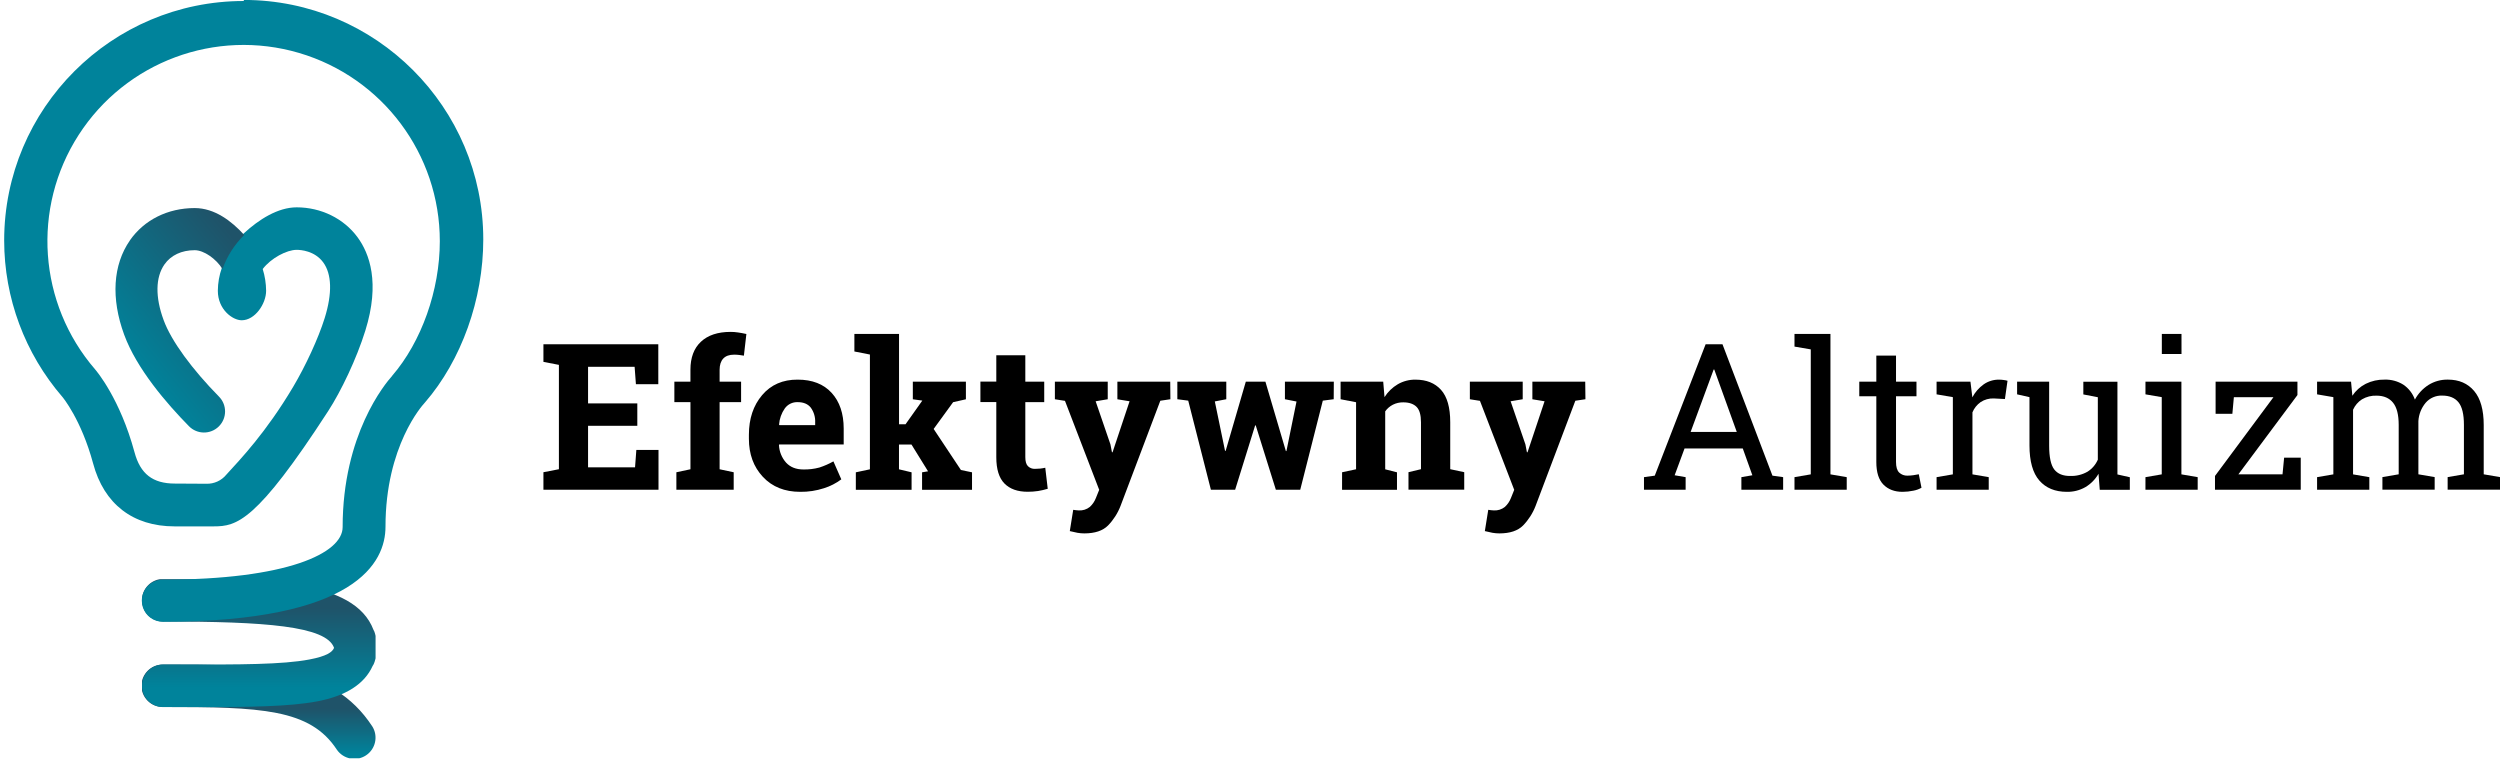
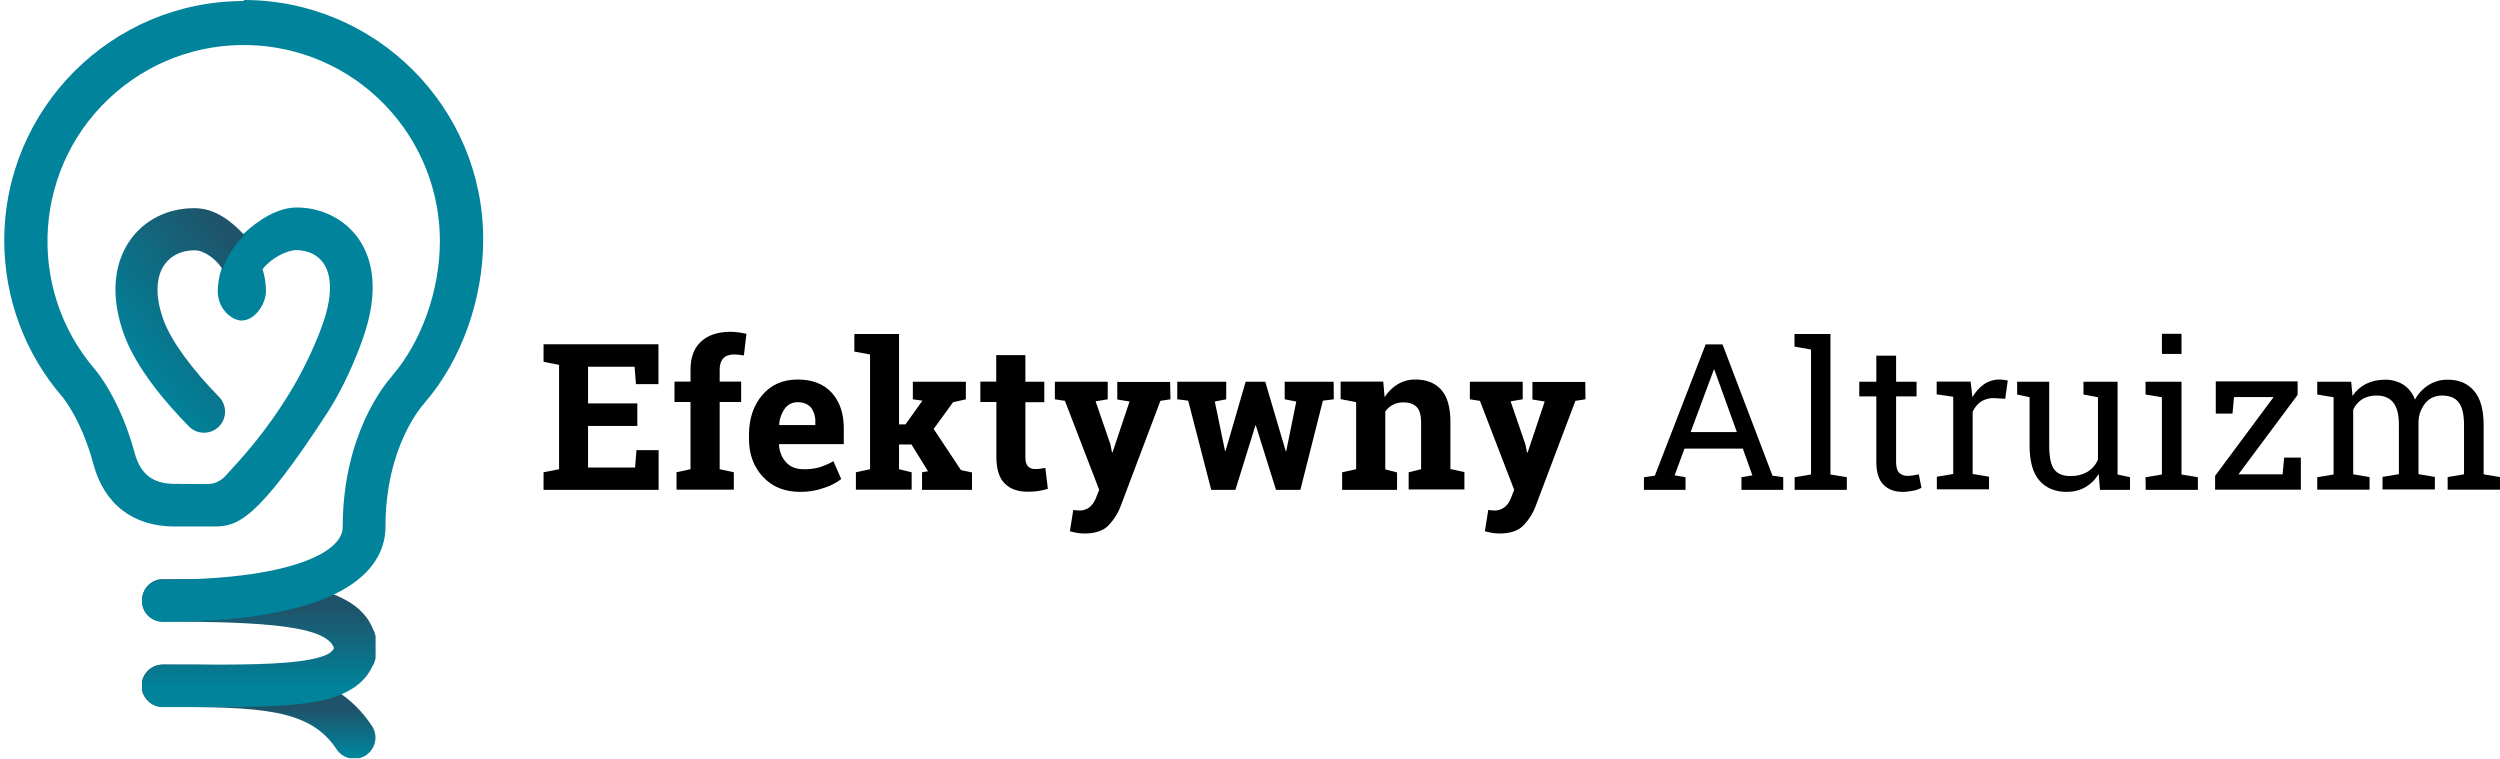
- <svg xmlns="http://www.w3.org/2000/svg" xmlns:xlink="http://www.w3.org/1999/xlink" viewBox="0 0 1466.35 444.74">
-   <defs>
-     <style>.a{fill:none;}.b{clip-path:url(#a);}.c{fill:url(#b);}.d{clip-path:url(#c);}.e{fill:url(#d);}.f{fill:#00839b;}.g{clip-path:url(#e);}.h{fill:url(#f);}</style>
-     <clipPath id="a" transform="translate(-16.46 -89.64)">
-       <path class="a" d="M99.42,491.89a12.44,12.44,0,0,0,12.45,12.43h0c57.9,0,86.43,1.06,102.14,25a12.44,12.44,0,0,0,20.79-13.66h0c-23.76-36.22-65.36-36.22-122.93-36.22a12.45,12.45,0,0,0-12.45,12.43h0" />
+ <svg xmlns="http://www.w3.org/2000/svg" xmlns:xlink="http://www.w3.org/1999/xlink" version="1.1" id="Warstwa_1" x="0px" y="0px" viewBox="0 0 1466.3 444.7" style="enable-background:new 0 0 1466.3 444.7;" xml:space="preserve">
+   <style type="text/css">
+ 	.st0{clip-path:url(#SVGID_00000098926982006725539160000013829873893180820404_);}
+ 	.st1{fill:url(#SVGID_00000020399367528033830450000011281178866904739458_);}
+ 	.st2{clip-path:url(#SVGID_00000047033788767593598840000013022400016877475714_);}
+ 	.st3{fill:url(#SVGID_00000180338871107852482960000012291679881806406286_);}
+ 	.st4{fill:#00839B;}
+ 	.st5{clip-path:url(#SVGID_00000003794787644598919840000009273769956017204413_);}
+ 	.st6{fill:url(#SVGID_00000021089192297816141980000006670188822398922647_);}
+ </style>
+   <path d="M373.8,249.8h-28.9v24.4h27.6l0.8-10.2h13v23.3h-67.5V277l9.1-1.8V214l-9.1-1.8v-10.3h67.4v23.4H373l-0.8-10.2h-27.3v21.5  h28.9L373.8,249.8z" />
+   <path d="M396.7,277l8.3-1.8v-39.4h-9.4v-12h9.4v-7c0-7.1,2-12.6,6.1-16.4c4.1-3.8,9.9-5.8,17.3-5.8c1.5,0,3,0.1,4.4,0.3  c1.5,0.2,3.2,0.5,5,0.9l-1.5,12.7c-0.9-0.1-1.9-0.3-2.7-0.4c-1-0.1-2-0.2-3.1-0.2c-2.8,0-4.9,0.8-6.3,2.3c-1.4,1.5-2.1,3.7-2.1,6.6  v7h12.6v12h-12.6v39.4l8.3,1.8v10.2h-33.6V277z" />
+   <path d="M469.4,288.5c-9.1,0-16.4-2.9-21.9-8.8c-5.5-5.9-8.2-13.3-8.2-22.3V255c0-9.4,2.6-17.2,7.8-23.3s12.1-9.1,20.8-9.1  c8.6,0,15.2,2.6,19.9,7.7c4.7,5.2,7.1,12.1,7.1,20.9v9.3H457l-0.1,0.4c0.2,3.8,1.6,7.5,4.2,10.3c2.5,2.7,5.9,4,10.1,4  c3.2,0.1,6.4-0.3,9.4-1.1c2.8-0.9,5.6-2.1,8.2-3.6l4.6,10.5c-3.1,2.3-6.5,4.1-10.2,5.2C478.8,287.8,474.1,288.5,469.4,288.5z   M467.9,235.9c-2.9-0.1-5.8,1.3-7.5,3.6c-2,2.8-3.2,6.1-3.4,9.5l0.2,0.3h21v-1.5c0.2-3.1-0.7-6.2-2.5-8.7  C473.9,237,471.3,235.9,467.9,235.9z" />
+   <path d="M501.1,206.2v-10.3h26.2v53h3.8L541,235l-5.6-0.8v-10.3h31.1v10.3l-7.5,1.7l-11.4,15.7l16,24.1l6.5,1.4v10.2h-29.3V277  l3.5-0.6l-9.7-15.7h-7.3v14.5l7.4,1.8v10.2H502V277l8.3-1.8v-67.3L501.1,206.2z" />
+   <path d="M601.4,208.4v15.5h11.1v12h-11.1v32.3c0,2.5,0.5,4.2,1.5,5.3c1.1,1.1,2.6,1.7,4.1,1.6c1,0,2.1,0,3.1-0.2c1-0.1,2-0.3,3-0.5  l1.5,12.3c-1.9,0.6-3.8,1-5.7,1.3c-2,0.3-4.1,0.4-6.1,0.4c-5.9,0-10.4-1.6-13.6-4.9c-3.2-3.2-4.8-8.4-4.8-15.4v-32.3H575v-12h9.3  v-15.5H601.4z" />
+   <path d="M686.5,234.2l-5.9,0.9l-23.3,61.7c-1.6,4.3-4.1,8.2-7.3,11.5c-3.1,3.1-7.7,4.6-13.9,4.6c-1.4,0-2.7-0.1-4.1-0.3  c-1.3-0.2-2.8-0.6-4.5-1l2-12.5l1.7,0.2c0.5,0.1,1,0.1,1.5,0.1c2.4,0.2,4.7-0.6,6.6-2.1c1.5-1.4,2.7-3.2,3.5-5.2l1.9-4.8l-20.1-52.2  l-5.9-0.9v-10.3h31v10.3l-7.1,1.2l8.7,25.3l0.9,4.6l0.3,0.1l10-29.9l-7.2-1.2v-10.3h31L686.5,234.2z" />
+   <path d="M782.3,234.2l-6.4,0.8l-13.2,52.3h-14.3l-11.8-37.7h-0.3l-11.7,37.7h-14.2L696.9,235l-6.4-0.8v-10.3h28.7v10.3l-6.7,1.3  l6,29h0.3l11.8-40.6h11.5l12,40.7h0.3l5.9-29.1l-6.8-1.3v-10.3h28.7L782.3,234.2z" />
+   <path d="M787.2,277l8.2-1.8v-39.3l-9.1-1.8v-10.3h25l0.8,9.1c2-3.1,4.6-5.7,7.8-7.6c3.1-1.8,6.7-2.8,10.4-2.7c6.4,0,11.4,2,15,6  s5.4,10.3,5.4,18.9v27.6l8.2,1.8v10.2h-32.7V277l7.3-1.8v-27.5c0-4.3-0.9-7.3-2.6-9s-4.3-2.7-7.8-2.7c-2.1,0-4.2,0.4-6.1,1.4  c-1.8,0.9-3.3,2.3-4.5,3.9v34l6.9,1.8v10.2h-32.2L787.2,277z" />
+   <path d="M929.9,234.2l-5.9,0.9l-23.3,61.7c-1.6,4.3-4.1,8.2-7.3,11.5c-3.1,3.1-7.7,4.6-13.9,4.6c-1.4,0-2.7-0.1-4.1-0.3  c-1.3-0.2-2.8-0.6-4.5-1l2-12.5l1.7,0.2c0.5,0.1,1,0.1,1.5,0.1c2.4,0.2,4.7-0.6,6.6-2.1c1.6-1.4,2.8-3.2,3.5-5.2l1.9-4.8l-20.1-52.2  l-5.9-0.9v-10.3h31v10.3l-7.1,1.2l8.7,25.3l0.9,4.6l0.4,0.1l10-29.9l-7.2-1.2v-10.3h31L929.9,234.2z" />
+   <path d="M964.3,279.9l6.3-0.9l29.8-77h9.9l29.3,77l6.3,0.9v7.4h-24.5v-7.4l6.4-1.1l-5.6-15.7h-34.2l-5.8,15.7l6.4,1.1v7.4h-24.4  V279.9z M991.6,253.4h27.1l-13.2-36.6h-0.3L991.6,253.4z" />
+   <path d="M1052.5,203.3v-7.4h21.1v82.4l9.6,1.6v7.4h-30.6v-7.4l9.6-1.6v-73.3L1052.5,203.3z" />
+   <path d="M1112.1,208.6v15.3h12v8.6h-12v38.5c0,3,0.6,5.1,1.8,6.3c1.3,1.2,3.1,1.9,4.9,1.8c1.1,0,2.3-0.1,3.4-0.3  c1.3-0.2,2.3-0.4,3.2-0.6l1.6,7.9c-1.5,0.8-3.1,1.4-4.8,1.7c-2.1,0.4-4.2,0.7-6.3,0.7c-4.7,0-8.4-1.4-11.2-4.2  c-2.8-2.8-4.2-7.3-4.2-13.3v-38.5h-10v-8.6h10v-15.3H1112.1z" />
+   <path d="M1135.9,231.3v-7.5h19.9l1.1,9.2c1.6-3,3.9-5.6,6.7-7.6c2.6-1.8,5.8-2.8,9-2.8c0.9,0,1.9,0.1,2.8,0.2  c0.7,0.1,1.5,0.2,2.2,0.4l-1.5,10.7l-6.6-0.4c-2.7-0.1-5.4,0.6-7.7,2.1c-2.1,1.5-3.8,3.6-4.8,6v36.4l9.6,1.6v7.4h-30.6v-7.4l9.6-1.6  v-45.3L1135.9,231.3z" />
+   <path d="M1230.9,277.9c-1.8,3.2-4.5,5.9-7.7,7.8c-3.3,1.9-7.1,2.8-10.9,2.8c-6.9,0-12.2-2.2-16.1-6.6c-3.9-4.4-5.8-11.3-5.8-20.6  v-28.3l-7.3-1.6v-7.5h18.8v37.5c0,6.8,1,11.4,3,14c2,2.6,5.1,3.8,9.3,3.8c3.6,0.1,7.1-0.7,10.2-2.5c2.7-1.7,4.8-4.1,6.1-7.1V233  l-8.5-1.6v-7.5h20v54.4l7.3,1.6v7.4h-17.6L1230.9,277.9z" />
+   <path d="M1258.4,279.9l9.6-1.6v-45.3l-9.6-1.6v-7.5h21.1v54.4l9.6,1.6v7.4h-30.6L1258.4,279.9z M1279.5,207.6H1268v-11.8h11.5  L1279.5,207.6z" />
+   <path d="M1312.9,278.2h25.9l0.9-9.8h9.8v18.8h-50.3v-8.1l34.3-46.2h-23.2l-0.9,9.7h-9.8v-18.9h48v7.9L1312.9,278.2z" />
+   <path d="M1359.1,279.9l9.6-1.6v-45.3l-9.6-1.6v-7.5h19.9l0.8,8.3c2-3,4.7-5.4,7.8-7c3.5-1.7,7.3-2.5,11.1-2.5  c3.8-0.1,7.6,0.9,10.9,2.9c3.2,2.1,5.6,5.2,6.8,8.8c1.9-3.5,4.6-6.4,7.9-8.5c3.4-2.2,7.4-3.3,11.5-3.2c6.5,0,11.6,2.2,15.3,6.6  c3.8,4.4,5.6,11.1,5.6,20v28.9l9.6,1.6v7.4h-30.7v-7.4l9.6-1.6v-29c0-6.2-1.1-10.7-3.2-13.3c-2.1-2.6-5.3-3.9-9.6-3.9  c-3.7-0.1-7.3,1.4-9.7,4.2c-2.5,3-4,6.8-4.2,10.7v31.2l9.6,1.6v7.4h-30.7v-7.4l9.6-1.6v-29c0-5.9-1.1-10.3-3.3-13s-5.4-4.1-9.6-4.1  c-3-0.1-6.1,0.6-8.7,2.2c-2.3,1.5-4.1,3.6-5.2,6.1v37.9l9.6,1.6v7.4h-30.7L1359.1,279.9z" />
+   <g>
+     <defs>
+       <path id="SVGID_1_" d="M83,402.2c0,6.9,5.6,12.4,12.4,12.4l0,0c57.9,0,86.4,1.1,102.1,25c3.9,5.7,11.6,7.1,17.3,3.3    c5.5-3.8,7.1-11.3,3.5-16.9l0,0c-23.8-36.2-65.4-36.2-122.9-36.2C88.5,389.8,83,395.4,83,402.2L83,402.2" />
+     </defs>
+     <clipPath id="SVGID_00000165216246326386912880000006610072017449055915_">
+       <use xlink:href="#SVGID_1_" style="overflow:visible;" />
    </clipPath>
-     <linearGradient id="b" x1="-640.03" y1="-1091.71" x2="-635.56" y2="-1091.71" gradientTransform="matrix(0, -5.96, -5.96, 0, -6353.79, -3372.39)" gradientUnits="userSpaceOnUse">
-       <stop offset="0" stop-color="#00839b" />
-       <stop offset="1" stop-color="#1f5369" />
-     </linearGradient>
-     <clipPath id="c" transform="translate(-16.46 -89.64)">
-       <path class="a" d="M99.75,441.7a12.51,12.51,0,0,0,12.51,12.49c59.6,0,95.73,2.62,100.14,15.46-1,2.45-4.26,4.87-14.51,6.81-15.78,3-40.68,3-75.14,2.92H112.26a12.5,12.5,0,1,0,0,25h20c30.91,0,53.79-.26,70.23-3.36,16.9-3.19,27.75-10.16,32.53-20.76,1.75-2.14,2.76-9.83,2.69-10.8s-.73-8.31-2.17-10.35c-11.35-29.9-63.72-29.91-123.32-29.91a12.51,12.51,0,0,0-12.51,12.49h0v-.31" />
+     <g style="clip-path:url(#SVGID_00000165216246326386912880000006610072017449055915_);">
+       <linearGradient id="SVGID_00000017507496345636604540000003648309728800106663_" gradientUnits="userSpaceOnUse" x1="-919.218" y1="1892.628" x2="-914.748" y2="1892.628" gradientTransform="matrix(0 -5.96 5.96 0 -11127.271 -5036.35)">
+         <stop offset="0" style="stop-color:#00839B" />
+         <stop offset="1" style="stop-color:#1F5369" />
+       </linearGradient>
+       <rect x="83.3" y="389.7" style="fill:url(#SVGID_00000017507496345636604540000003648309728800106663_);" width="139" height="55" />
+     </g>
+   </g>
+   <g>
+     <defs>
+       <path id="SVGID_00000162340990025251807580000001426823973553354378_" d="M83.3,352.1c0,6.9,5.6,12.5,12.5,12.5    c59.6,0,95.7,2.6,100.1,15.5c-1,2.5-4.3,4.9-14.5,6.8c-15.8,3-40.7,3-75.1,2.9H95.8c-6.9,0-12.5,5.6-12.5,12.5s5.6,12.5,12.5,12.5    h20c30.9,0,53.8-0.3,70.2-3.4c16.9-3.2,27.8-10.2,32.5-20.8c1.8-2.1,2.8-9.8,2.7-10.8c-0.1-1-0.7-8.3-2.2-10.3    c-11.4-29.9-63.7-29.9-123.3-29.9C88.9,339.6,83.3,345.1,83.3,352.1L83.3,352.1l0-0.3" />
+     </defs>
+     <clipPath id="SVGID_00000043456485330087422190000003548690034708348824_">
+       <use xlink:href="#SVGID_00000162340990025251807580000001426823973553354378_" style="overflow:visible;" />
    </clipPath>
-     <linearGradient id="d" x1="-750.21" y1="-1054.91" x2="-745.7" y2="-1054.91" gradientTransform="matrix(0, -10.37, -10.37, 0, -10787.63, -7376.49)" xlink:href="#b" />
-     <clipPath id="e" transform="translate(-16.46 -89.64)">
-       <path class="a" d="M92.69,230.6c-10,14.36-11.23,34-3.4,55.35,7.36,20.07,25,40.45,38,53.68a12.36,12.36,0,1,0,17.64-17.33c-15.73-16-28-32.61-32.48-44.87-5-13.53-4.81-25.12.46-32.68,3.76-5.39,10.07-8.36,17.74-8.36,5.39,0,12.62,5.06,16.31,11.06a52.79,52.79,0,0,1,12.75-20c-7.44-8.17-17.38-15.77-29.06-15.77-15.76,0-29.61,6.91-38,18.94" />
+     <g style="clip-path:url(#SVGID_00000043456485330087422190000003548690034708348824_);">
+       <linearGradient id="SVGID_00000137814108753226348870000009320511839038503048_" gradientUnits="userSpaceOnUse" x1="-1006.779" y1="1839.704" x2="-1002.269" y2="1839.704" gradientTransform="matrix(0 -10.37 10.37 0 -18925.94 -10037.11)">
+         <stop offset="0" style="stop-color:#00839B" />
+         <stop offset="1" style="stop-color:#1F5369" />
+       </linearGradient>
+       <rect x="83.3" y="339.7" style="fill:url(#SVGID_00000137814108753226348870000009320511839038503048_);" width="137" height="75" />
+     </g>
+   </g>
+   <path class="st4" d="M143,0.6C65.5,0.6,2.5,63.6,2.5,141.1c0,33.7,12.1,66.3,34.2,91.8l0,0c0.1,0.1,11,13.1,18,39  c6.3,23.8,23.3,36.9,47.7,36.9h23c13.5,0,25-2.6,67.1-67.5c7.6-11.8,16.6-30.6,21.8-47.2c8.8-28.2,2.4-45.4-4.6-54.9  c-8.1-11-21.4-17.5-35.7-17.5c-11,0-22.2,7.1-31,15.3c-5.8,5.7-10.2,12.6-12.9,20.2c-1.5,4.3-2.3,8.9-2.4,13.5  c0,11,8.7,17.3,14,17.3c7.8,0,14.3-9.7,14.3-17.3c0-4.3-0.7-8.6-2-12.8c4.9-6.4,14.1-11.2,19.9-11.2c2.4,0,10.6,0.5,15.6,7.4  c5,6.8,5.4,18.2,0.9,32.6c-3.8,12-11.2,28-18.5,40.4c-15.9,26.8-31,42.5-39.2,51.5c-2.9,3.5-7.2,5.5-11.7,5.3l-18.5-0.1  c-12.9,0-20.2-5.7-23.6-18.4c-8.5-31.3-22.2-47.5-23.1-48.6l0,0C14.3,168.6,19.6,95.9,67.7,54.4S188.4,18.1,230,66.2  c18.1,20.9,28,47.6,28,75.2c0,28.7-10.7,59-28,79v0.1c-4,4.4-29,34.3-29,88.7c0,15.3-32.6,30.8-105.4,30.8  c-6.8,0-12.4,5.5-12.4,12.4c0,1.3,0.2,2.6,0.6,3.9c1.7,5.1,6.4,8.5,11.8,8.4h-0.2c113.7,0,130.7-35,130.7-55.8  c0-47.4,21.8-71.3,22.8-72.4c0.1-0.1,0.2-0.2,0.2-0.3l0.1-0.1c21.4-24.8,34.2-60.5,34.2-95.6C283.5,63,220.5,0,143,0" />
+   <g>
+     <defs>
+       <path id="SVGID_00000021098685682010427390000003081426287457073061_" d="M76.2,141c-10,14.4-11.2,34-3.4,55.4    c7.4,20.1,25,40.5,38,53.7c4.8,4.9,12.6,4.9,17.5,0.2c4.9-4.8,4.9-12.6,0.2-17.5c-15.7-16-28-32.6-32.5-44.9    c-5-13.5-4.8-25.1,0.5-32.7c3.8-5.4,10.1-8.4,17.7-8.4c5.4,0,12.6,5.1,16.3,11.1c2.7-7.5,7-14.4,12.8-20    c-7.4-8.2-17.4-15.8-29.1-15.8C98.4,122,84.6,129,76.2,141" />
+     </defs>
+     <clipPath id="SVGID_00000073684896590779579010000001188627577683804814_">
+       <use xlink:href="#SVGID_00000021098685682010427390000003081426287457073061_" style="overflow:visible;" />
    </clipPath>
-     <linearGradient id="f" x1="-834.93" y1="-951.22" x2="-830.42" y2="-951.22" gradientTransform="matrix(15.99, -12.94, -12.94, -15.99, 1117.95, -25802.24)" xlink:href="#b" />
-   </defs>
-   <path d="M390.27,339.39H361.38v24.36h27.56l.76-10.2h13v23.32H335.2V366.62l9.08-1.76V303.65l-9.08-1.76V291.58h67.38V315H389.45l-.76-10.2H361.38v21.45h28.89Z" transform="translate(-16.46 -89.64)" />
-   <path d="M413.18,366.64l8.26-1.76V325.51H412v-12h9.43v-7q0-10.68,6.15-16.43t17.29-5.77a28.4,28.4,0,0,1,4.42.32c1.5.21,3.16.52,4.95.91l-1.46,12.71c-.94-.15-1.85-.29-2.73-.41a21,21,0,0,0-3.07-.17q-4.17,0-6.3,2.28c-1.42,1.52-2.13,3.7-2.14,6.56v7h12.6v12h-12.6v39.37l8.26,1.76v10.25H413.18Z" transform="translate(-16.46 -89.64)" />
-   <path d="M485.83,378.12q-13.71,0-21.91-8.79T455.72,347v-2.34q0-14.13,7.76-23.27t20.83-9.08q12.84,0,19.92,7.74T511.32,341v9.32H473.47l-.12.35A16.67,16.67,0,0,0,477.54,361q3.72,4,10.11,4a33.34,33.34,0,0,0,9.43-1.14,45.48,45.48,0,0,0,8.21-3.61l4.63,10.55A33.92,33.92,0,0,1,499.75,376,43.26,43.26,0,0,1,485.83,378.12Zm-1.52-52.61a8.89,8.89,0,0,0-7.5,3.63,18.86,18.86,0,0,0-3.4,9.55l.18.29h21v-1.52a13.71,13.71,0,0,0-2.55-8.7Q489.48,325.51,484.31,325.51Z" transform="translate(-16.46 -89.64)" />
-   <path d="M517.59,295.8V285.49h26.19v53h3.81l9.85-13.89-5.57-.76V313.52H583v10.32l-7.5,1.7-11.42,15.7,16,24.08,6.51,1.35v10.25h-29.3V366.67l3.51-.59-9.72-15.7h-7.33v14.53l7.39,1.76v10.25h-32.7V366.67l8.26-1.76V297.59Z" transform="translate(-16.46 -89.64)" />
-   <path d="M617.85,298v15.52h11.09v12H617.85v32.26c0,2.46.5,4.22,1.52,5.27a5.45,5.45,0,0,0,4.1,1.59c1,0,2.06-.05,3.08-.15s2-.29,3-.5L631,376.33a44.1,44.1,0,0,1-5.68,1.31,40.19,40.19,0,0,1-6.1.44q-8.85,0-13.62-4.86t-4.77-15.41V325.47h-9.32v-12h9.32V298Z" transform="translate(-16.46 -89.64)" />
-   <path d="M702.94,323.81l-5.91.88L673.7,386.38a34,34,0,0,1-7.35,11.49q-4.61,4.62-13.86,4.63a24.14,24.14,0,0,1-4.07-.35c-1.27-.24-2.76-.57-4.48-1l2-12.48,1.7.23a12.8,12.8,0,0,0,1.52.12,9.48,9.48,0,0,0,6.57-2.08,13.9,13.9,0,0,0,3.51-5.18l1.94-4.81-20.07-52.2-5.92-.93V313.5h31v10.32L659.1,325l8.68,25.31.88,4.57.35.06L679,325l-7.15-1.17V313.5h31Z" transform="translate(-16.46 -89.64)" />
-   <path d="M798.73,323.81l-6.39.82L779.1,376.89H764.8L753,339.16h-.35l-11.73,37.73H726.7l-13.3-52.26-6.38-.82V313.49h28.71v10.32L729,325.1l6,29h.35l11.83-40.61h11.49l12,40.73H771l5.92-29.07-6.8-1.34V313.49H798.8Z" transform="translate(-16.46 -89.64)" />
-   <path d="M803.65,366.64l8.2-1.76V325.56l-9.08-1.75V313.49h25l.76,9.09a23,23,0,0,1,7.79-7.56,20.16,20.16,0,0,1,10.37-2.7q9.62,0,15,6t5.39,18.92v27.6l8.21,1.76v10.25h-32.7V366.6l7.33-1.76V337.3c0-4.26-.86-7.27-2.58-9s-4.32-2.67-7.79-2.67a13,13,0,0,0-6.1,1.38,12.46,12.46,0,0,0-4.51,3.9v34l6.91,1.76v10.25H803.63Z" transform="translate(-16.46 -89.64)" />
-   <path d="M946.38,323.81l-5.92.88-23.32,61.69a34,34,0,0,1-7.35,11.49q-4.6,4.62-13.86,4.63a24.14,24.14,0,0,1-4.07-.35c-1.27-.24-2.76-.57-4.48-1l2-12.48,1.7.23a12.8,12.8,0,0,0,1.52.12,9.46,9.46,0,0,0,6.56-2.08,13.81,13.81,0,0,0,3.52-5.18l1.93-4.81-20.1-52.2-5.92-.93V313.5h31v10.32L902.5,325l8.68,25.31.87,4.57.36.06,10-29.94-7.15-1.17V313.5h31Z" transform="translate(-16.46 -89.64)" />
-   <path d="M980.72,369.51l6.33-.88,29.82-77.05h9.9l29.3,77.05,6.27.88v7.38h-24.49v-7.38l6.44-1.11-5.62-15.71h-34.16l-5.8,15.71,6.44,1.11v7.38H980.72ZM1008.08,343h27.07l-13.21-36.63h-.35Z" transform="translate(-16.46 -89.64)" />
-   <path d="M1069,292.93v-7.44h21.09v82.38l9.55,1.64v7.38H1069v-7.38l9.55-1.64v-73.3Z" transform="translate(-16.46 -89.64)" />
-   <path d="M1128.55,298.2v15.29h12v8.56h-12v38.49c0,3,.61,5.06,1.85,6.27a6.69,6.69,0,0,0,4.89,1.82,28.13,28.13,0,0,0,3.43-.26c1.26-.18,2.33-.36,3.19-.56l1.58,7.91a14.94,14.94,0,0,1-4.8,1.73,31.28,31.28,0,0,1-6.33.67q-7,0-11.19-4.24T1117,360.54V322.05h-10v-8.56h10V298.2Z" transform="translate(-16.46 -89.64)" />
-   <path d="M1152.34,320.94v-7.45h19.86l1.12,9.2a21.94,21.94,0,0,1,6.65-7.61,15.33,15.33,0,0,1,9-2.76,18.49,18.49,0,0,1,2.78.21,13.82,13.82,0,0,1,2.2.44l-1.52,10.72-6.57-.35a13.12,13.12,0,0,0-7.67,2.14,13.8,13.8,0,0,0-4.81,6v36.39l9.55,1.64v7.38h-30.59v-7.38l9.55-1.64V322.58Z" transform="translate(-16.46 -89.64)" />
-   <path d="M1247.32,367.52a21.42,21.42,0,0,1-7.71,7.85,21.1,21.1,0,0,1-10.87,2.75q-10.31,0-16.11-6.62t-5.8-20.62v-28.3l-7.26-1.64v-7.45h18.8V351q0,10.14,3,14t9.32,3.81a19.12,19.12,0,0,0,10.16-2.49,15.66,15.66,0,0,0,6.07-7.06V322.63l-8.5-1.64v-7.45h20v54.38l7.27,1.64v7.38h-17.64Z" transform="translate(-16.46 -89.64)" />
-   <path d="M1274.86,369.51l9.55-1.64V322.58l-9.55-1.64v-7.45h21.08v54.38l9.55,1.64v7.38h-30.64ZM1296,297.26h-11.54V285.49h11.53Z" transform="translate(-16.46 -89.64)" />
-   <path d="M1329.35,367.87h25.9l.94-9.79h9.75v18.81h-50.3v-8.08l34.28-46.18h-23.21l-.88,9.73H1316V313.49h48v7.86Z" transform="translate(-16.46 -89.64)" />
-   <path d="M1375.52,369.51l9.55-1.64V322.58l-9.55-1.64v-7.45h19.92l.77,8.27a20.52,20.52,0,0,1,7.85-7,24,24,0,0,1,11.13-2.46,19.57,19.57,0,0,1,10.87,2.93,17.76,17.76,0,0,1,6.83,8.79,23.44,23.44,0,0,1,7.91-8.55,20.72,20.72,0,0,1,11.48-3.17q9.72,0,15.35,6.65t5.63,20v28.89l9.55,1.64v7.38H1452.1v-7.38l9.55-1.64v-29q0-9.37-3.22-13.28t-9.55-3.89a12.15,12.15,0,0,0-9.7,4.25,18.42,18.42,0,0,0-4.24,10.69v31.23l9.55,1.64v7.38h-30.65v-7.38l9.55-1.64v-29q0-8.91-3.31-13t-9.58-4.13a15.7,15.7,0,0,0-8.67,2.17,14,14,0,0,0-5.21,6.09v37.91l9.55,1.64v7.38h-30.65Z" transform="translate(-16.46 -89.64)" />
-   <g class="b">
-     <rect class="c" x="83.29" y="389.74" width="139" height="55" />
-   </g>
-   <g class="d">
-     <rect class="e" x="83.29" y="339.74" width="137" height="75" />
-   </g>
-   <path class="f" d="M159.42,90.23c-77.5,0-140.51,63-140.51,140.47a140.47,140.47,0,0,0,34.17,91.78h0c.11.13,11,13.14,18,39,6.34,23.75,23.34,36.9,47.73,36.9h23c13.52,0,25-2.64,67.09-67.55,7.65-11.8,16.64-30.62,21.82-47.19,8.83-28.25,2.4-45.4-4.55-54.85-8.07-11-21.43-17.54-35.71-17.54-11,0-22.2,7.14-31,15.28A53.25,53.25,0,0,0,146.6,246.7a41.05,41.05,0,0,0-2.37,13.49c0,11,8.66,17.3,14,17.3,7.81,0,14.32-9.69,14.32-17.3a44.16,44.16,0,0,0-2-12.76c4.85-6.4,14.13-11.25,19.89-11.25,2.39,0,10.59.53,15.61,7.37s5.37,18.15.86,32.63c-3.75,12-11.17,28-18.5,40.36-15.94,26.84-31,42.53-39.19,51.5a14.58,14.58,0,0,1-11.74,5.34L119,373.27c-12.94,0-20.24-5.66-23.64-18.36-8.48-31.33-22.18-47.52-23.1-48.6h0a115.08,115.08,0,1,1,202.17-75.2c0,28.74-10.73,59-28,79v.06c-4,4.43-29,34.3-29,88.65,0,15.33-32.58,30.8-105.37,30.8A12.41,12.41,0,0,0,99.64,442a12.59,12.59,0,0,0,.63,3.9,12.26,12.26,0,0,0,11.78,8.44h-.18c113.72,0,130.7-34.95,130.7-55.79,0-47.38,21.76-71.31,22.79-72.42.1-.1.16-.21.25-.31l.13-.13c21.41-24.77,34.18-60.51,34.18-95.61,0-77.47-63-140.47-140.43-140.47" transform="translate(-16.46 -89.64)" />
-   <g class="g">
-     <polygon class="h" points="0 174.61 112.31 83.72 208.28 202.32 95.98 293.21 0 174.61" />
+     <g style="clip-path:url(#SVGID_00000073684896590779579010000001188627577683804814_);">
+       <linearGradient id="SVGID_00000016051465635186550370000014321617608742471858_" gradientUnits="userSpaceOnUse" x1="-1062.084" y1="1733.085" x2="-1057.574" y2="1733.085" gradientTransform="matrix(15.99 -12.94 12.94 15.99 -5367.53 -41244.051)">
+         <stop offset="0" style="stop-color:#00839B" />
+         <stop offset="1" style="stop-color:#1F5369" />
+       </linearGradient>
+       <polygon style="fill:url(#SVGID_00000016051465635186550370000014321617608742471858_);" points="0,174.6 112.3,83.7 208.3,202.3     96,293.2   " />
+     </g>
  </g>
</svg>
